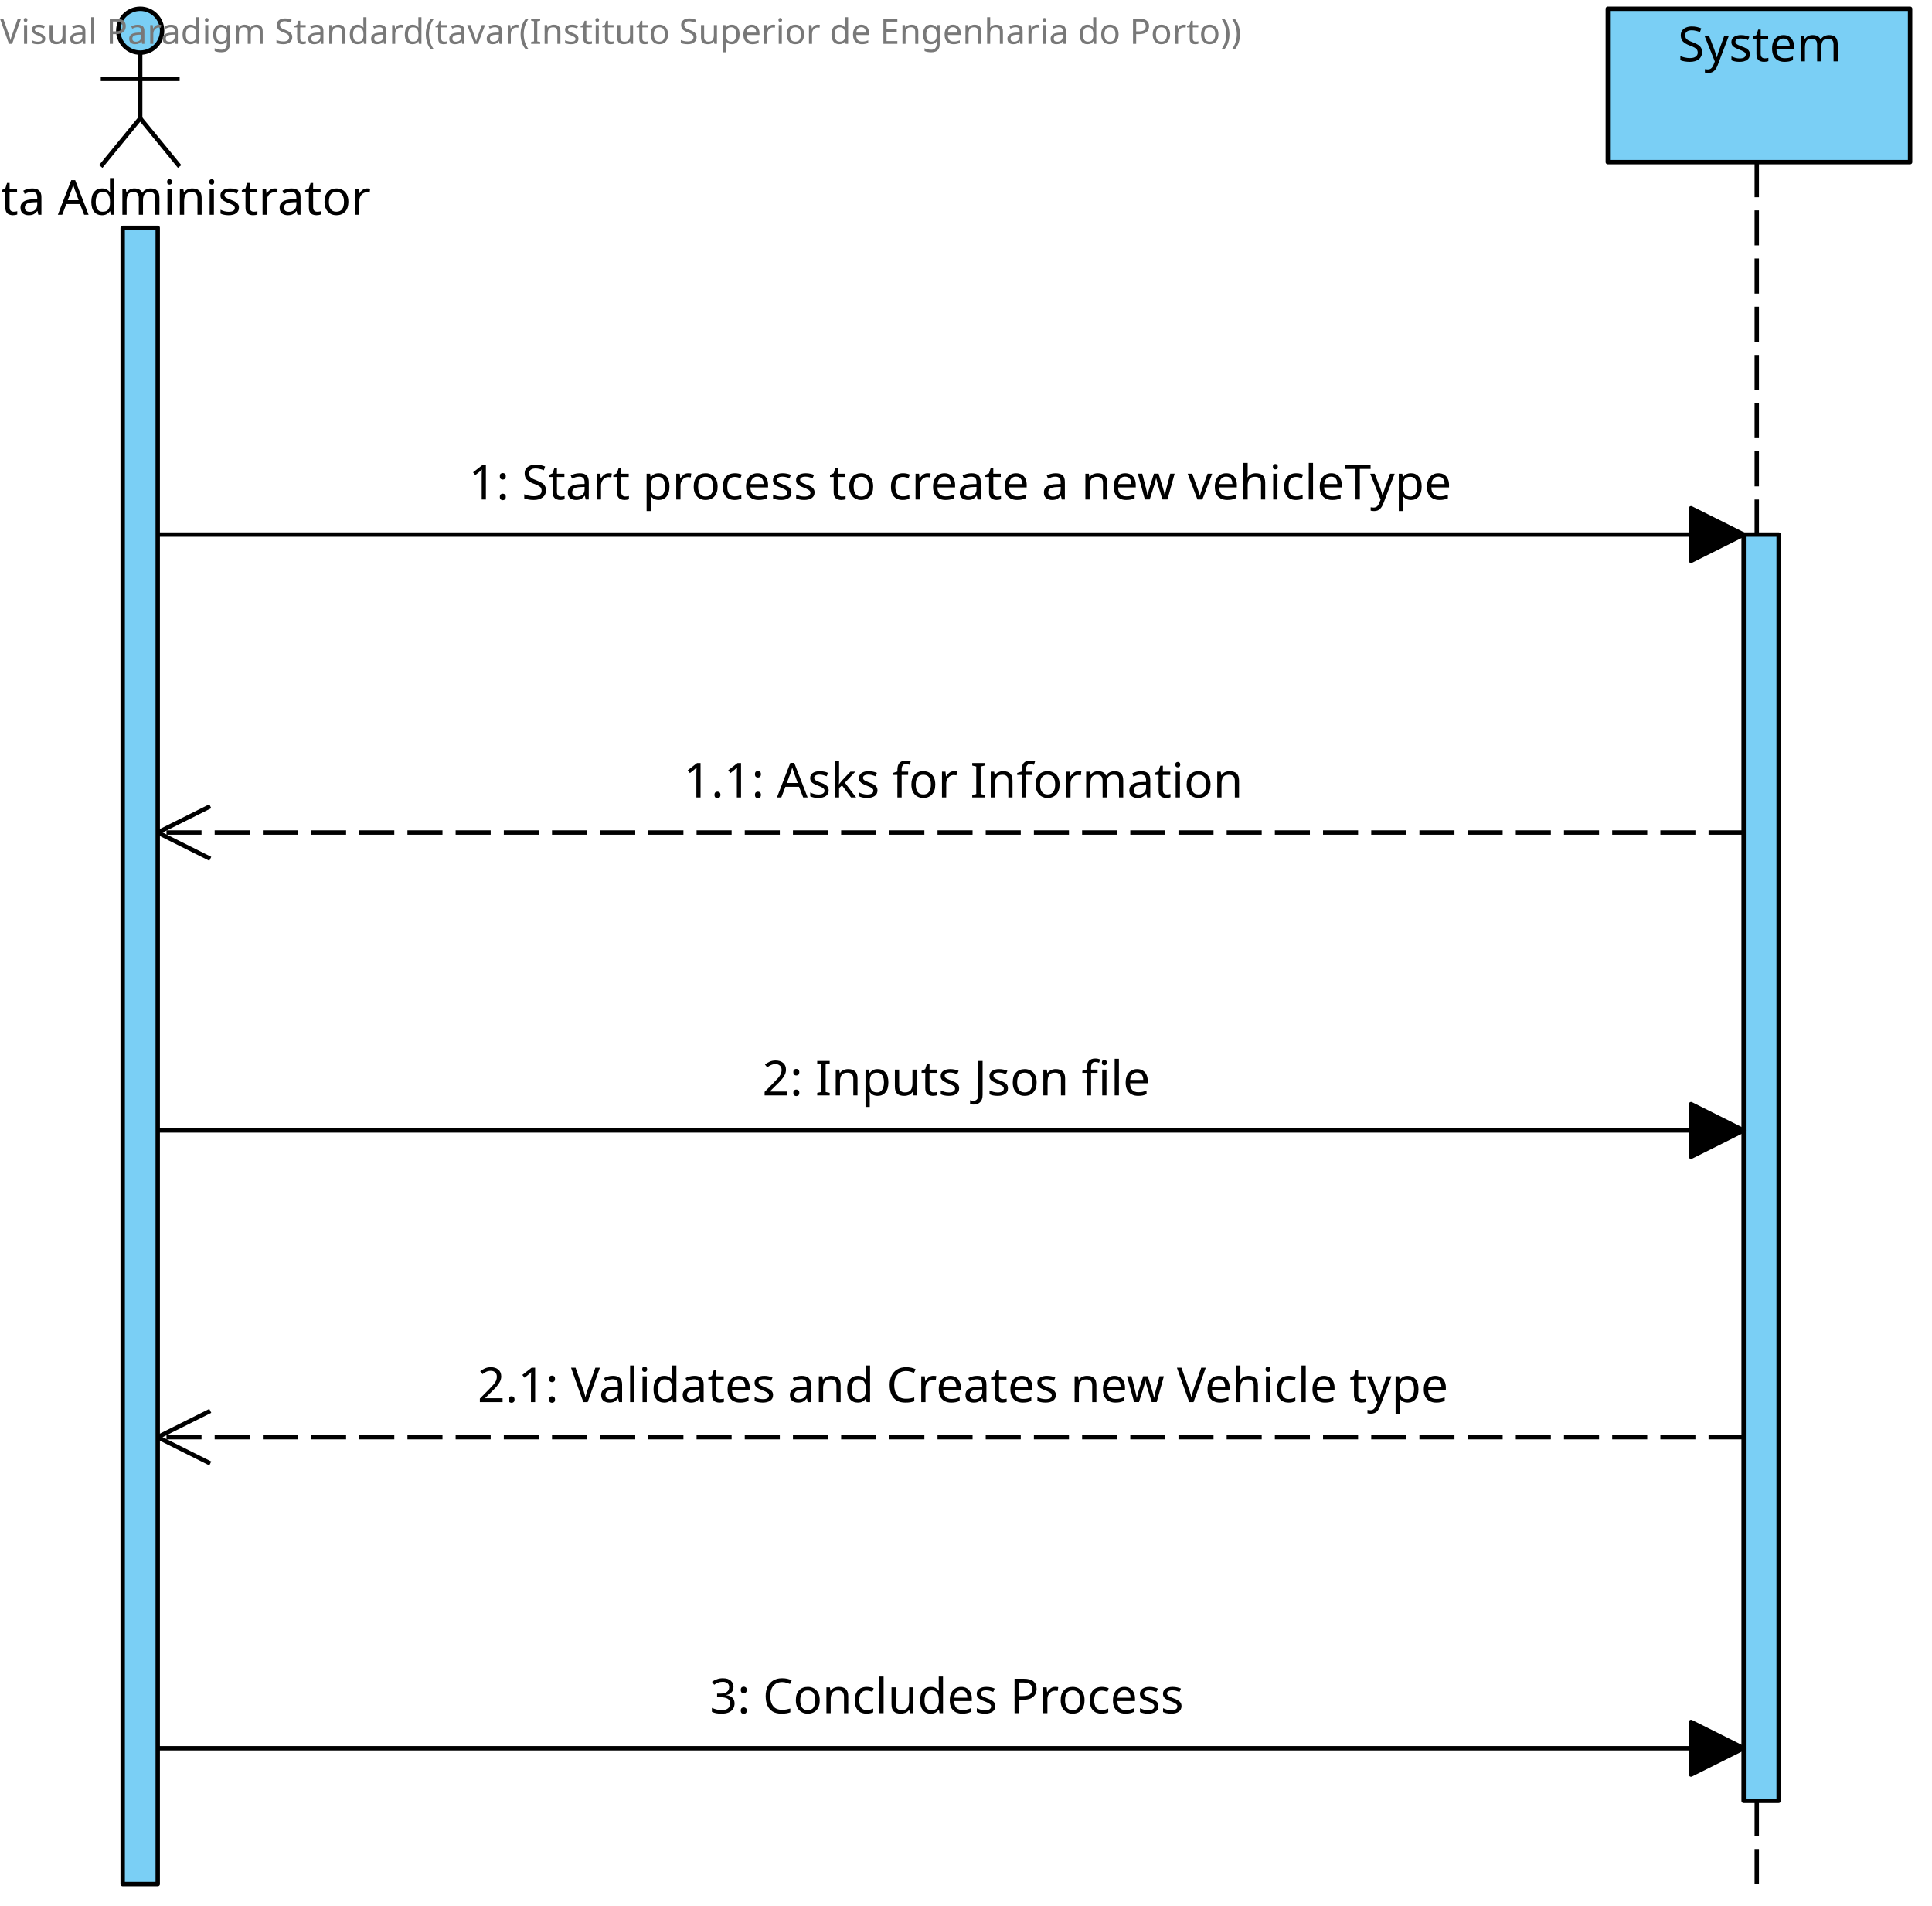
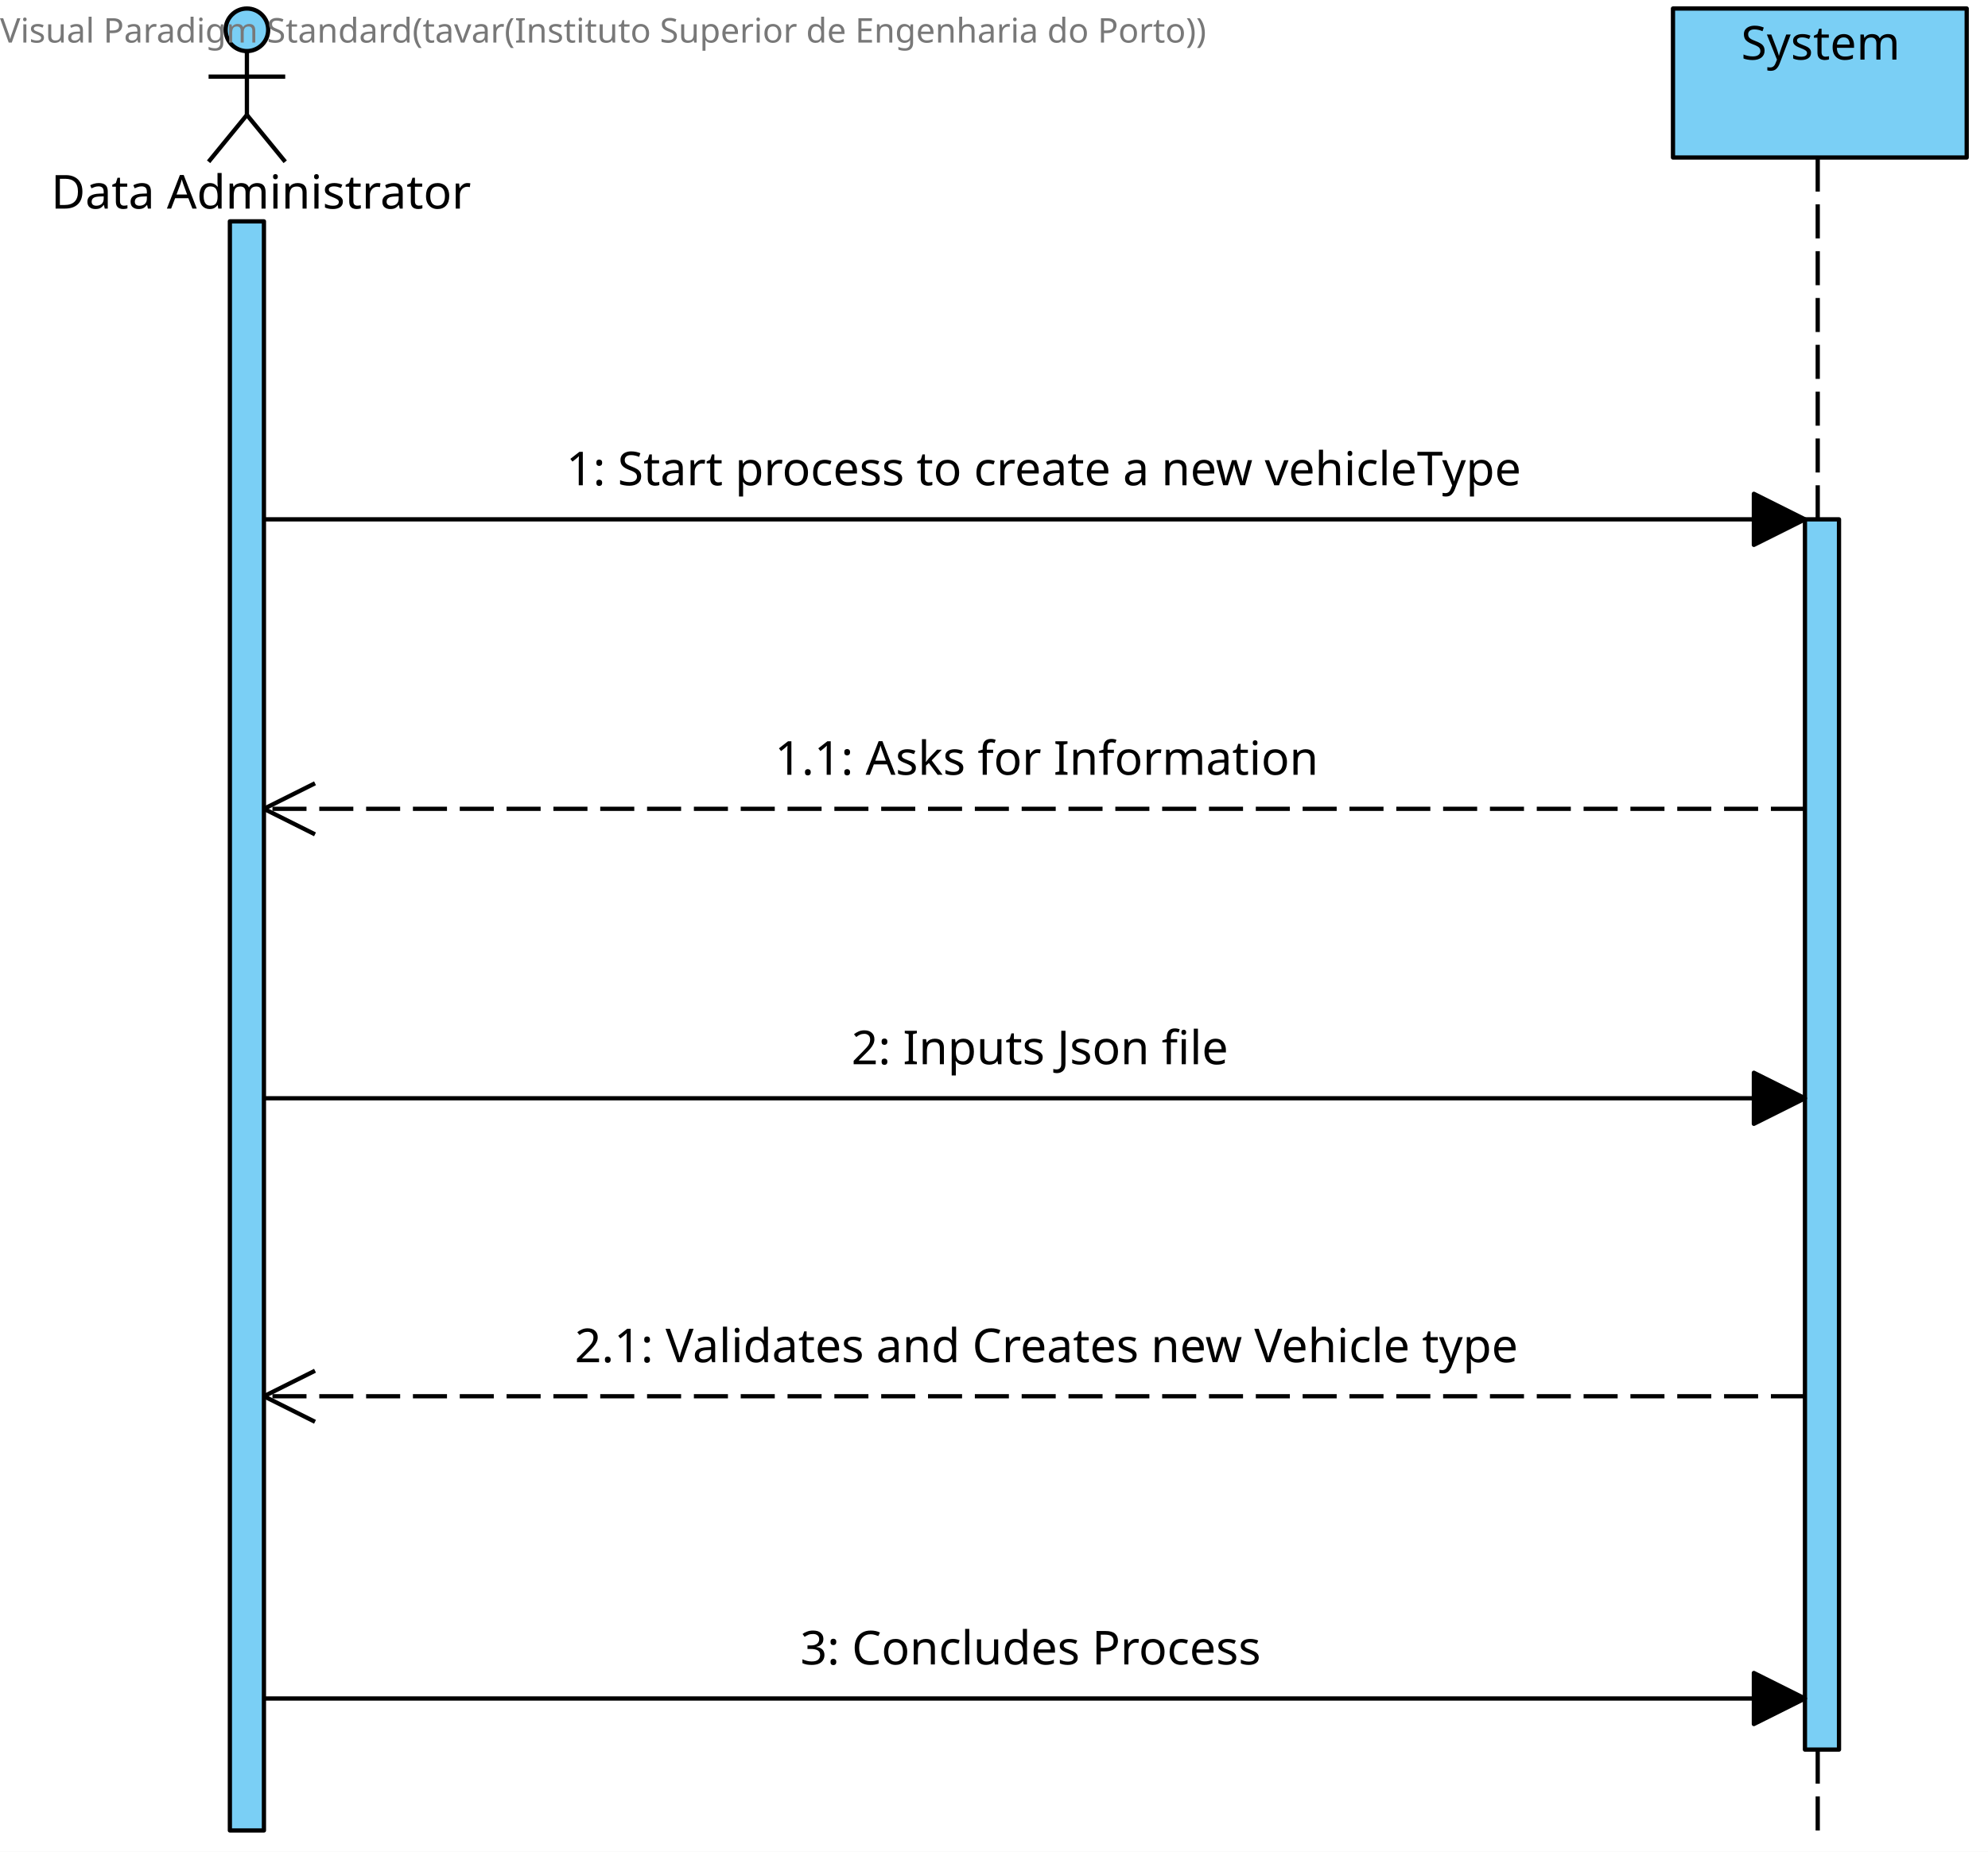
- <svg xmlns="http://www.w3.org/2000/svg" fill-opacity="0" color-rendering="auto" color-interpolation="auto" text-rendering="auto" stroke="rgb(0,0,0)" stroke-linecap="square" width="441" stroke-miterlimit="10" shape-rendering="auto" stroke-opacity="0" fill="rgb(0,0,0)" stroke-dasharray="none" font-weight="normal" stroke-width="1" height="435" font-family="'Dialog'" font-style="normal" stroke-linejoin="miter" font-size="12px" stroke-dashoffset="0" image-rendering="auto">
+ <svg xmlns="http://www.w3.org/2000/svg" fill-opacity="0" color-rendering="auto" color-interpolation="auto" text-rendering="auto" stroke="rgb(0,0,0)" stroke-linecap="square" width="467" stroke-miterlimit="10" shape-rendering="auto" stroke-opacity="0" fill="rgb(0,0,0)" stroke-dasharray="none" font-weight="normal" stroke-width="1" height="435" font-family="'Dialog'" font-style="normal" stroke-linejoin="miter" font-size="12px" stroke-dashoffset="0" image-rendering="auto">
  <defs id="genericDefs" />
  <g>
    <defs id="defs1">
      <clipPath clipPathUnits="userSpaceOnUse" id="clipPath1">
        <path d="M-7 -7 L71 -7 L71 440 L-7 440 L-7 -7 Z" />
      </clipPath>
      <clipPath clipPathUnits="userSpaceOnUse" id="clipPath2">
        <path d="M-7 -7 L81 -7 L81 440 L-7 440 L-7 -7 Z" />
      </clipPath>
      <clipPath clipPathUnits="userSpaceOnUse" id="clipPath3">
        <path d="M-7 -7 L19 -7 L19 300 L-7 300 L-7 -7 Z" />
      </clipPath>
      <clipPath clipPathUnits="userSpaceOnUse" id="clipPath4">
        <path d="M-112 -15 L224 -15 L224 30 L-112 30 L-112 -15 Z" />
      </clipPath>
      <clipPath clipPathUnits="userSpaceOnUse" id="clipPath5">
        <path d="M-70 -15 L140 -15 L140 30 L-70 30 L-70 -15 Z" />
      </clipPath>
      <clipPath clipPathUnits="userSpaceOnUse" id="clipPath6">
        <path d="M0 0 L466 0 L466 104 L0 104 L0 0 Z" />
      </clipPath>
      <clipPath clipPathUnits="userSpaceOnUse" id="clipPath7">
        <path d="M350 30 L350 45 L112 45 L112 30 ZM0 0 L0 104 L161 104 L161 98 L301 98 L301 104 L466 104 L466 0 Z" />
      </clipPath>
      <clipPath clipPathUnits="userSpaceOnUse" id="clipPath8">
        <path d="M301 30 L301 45 L161 45 L161 30 ZM0 0 L0 104 L178 104 L178 98 L284 98 L284 104 L466 104 L466 0 Z" />
      </clipPath>
      <clipPath clipPathUnits="userSpaceOnUse" id="clipPath9">
        <path d="M284 30 L284 45 L178 45 L178 30 ZM0 0 L0 104 L113 104 L113 100 L349 100 L349 104 L466 104 L466 0 Z" />
      </clipPath>
      <clipPath clipPathUnits="userSpaceOnUse" id="clipPath10">
        <path d="M349 30 L349 45 L113 45 L113 30 ZM0 0 L0 104 L166 104 L166 101 L293 101 L293 104 L466 104 L466 0 Z" />
      </clipPath>
      <clipPath clipPathUnits="userSpaceOnUse" id="clipPath11">
        <path d="M293 30 L293 45 L166 45 L166 30 ZM0 0 L0 104 L466 104 L466 0 Z" />
      </clipPath>
      <clipPath clipPathUnits="userSpaceOnUse" id="clipPath12">
        <path d="M-127 -15 L254 -15 L254 30 L-127 30 L-127 -15 Z" />
      </clipPath>
      <clipPath clipPathUnits="userSpaceOnUse" id="clipPath13">
        <path d="M-236 -15 L472 -15 L472 30 L-236 30 L-236 -15 Z" />
      </clipPath>
      <clipPath clipPathUnits="userSpaceOnUse" id="clipPath14">
        <path d="M-106 -15 L212 -15 L212 30 L-106 30 L-106 -15 Z" />
      </clipPath>
      <clipPath clipPathUnits="userSpaceOnUse" id="clipPath15">
        <path d="M-140 -15 L280 -15 L280 30 L-140 30 L-140 -15 Z" />
      </clipPath>
      <clipPath clipPathUnits="userSpaceOnUse" id="clipPath16">
        <path d="M-238 -15 L476 -15 L476 30 L-238 30 L-238 -15 Z" />
      </clipPath>
    </defs>
    <g fill="white" text-rendering="geometricPrecision" fill-opacity="1" stroke-opacity="1" stroke="white">
-       <rect x="0" width="441" height="435" y="0" stroke="none" />
+       <rect x="0" width="467" height="435" y="0" stroke="none" />
    </g>
-     <g font-size="11px" transform="translate(2,2)" fill-opacity="1" fill="rgb(122,207,245)" text-rendering="geometricPrecision" image-rendering="optimizeQuality" font-family="sans-serif" stroke="rgb(122,207,245)" stroke-opacity="1">
+     <g font-size="11px" transform="translate(28,2)" fill-opacity="1" fill="rgb(122,207,245)" text-rendering="geometricPrecision" image-rendering="optimizeQuality" font-family="sans-serif" stroke="rgb(122,207,245)" stroke-opacity="1">
      <circle r="5" clip-path="url(#clipPath1)" cx="30" cy="5" stroke="none" />
      <rect x="26" width="8" height="378" y="50" clip-path="url(#clipPath1)" stroke="none" />
    </g>
-     <g stroke-linecap="butt" font-size="11px" transform="translate(2,2)" fill-opacity="1" fill="black" text-rendering="geometricPrecision" image-rendering="optimizeQuality" font-family="sans-serif" stroke-linejoin="round" stroke="black" stroke-opacity="1" stroke-miterlimit="0">
+     <g stroke-linecap="butt" font-size="11px" transform="translate(28,2)" fill-opacity="1" fill="black" text-rendering="geometricPrecision" image-rendering="optimizeQuality" font-family="sans-serif" stroke-linejoin="round" stroke="black" stroke-opacity="1" stroke-miterlimit="0">
      <circle fill="none" r="5" clip-path="url(#clipPath1)" cx="30" cy="5" />
      <rect fill="none" x="26" width="8" height="378" y="50" clip-path="url(#clipPath1)" />
      <line y2="25" fill="none" x1="30" clip-path="url(#clipPath1)" x2="30" y1="10" />
      <line y2="36" fill="none" x1="30" clip-path="url(#clipPath1)" x2="21" y1="25" />
      <line y2="36" fill="none" x1="30" clip-path="url(#clipPath1)" x2="39" y1="25" />
      <line y2="16" fill="none" x1="21" clip-path="url(#clipPath1)" x2="39" y1="16" />
    </g>
-     <g font-size="11px" transform="translate(367,2)" fill-opacity="1" fill="rgb(122,207,245)" text-rendering="geometricPrecision" image-rendering="optimizeQuality" font-family="sans-serif" stroke="rgb(122,207,245)" stroke-opacity="1">
+     <g font-size="11px" transform="translate(393,2)" fill-opacity="1" fill="rgb(122,207,245)" text-rendering="geometricPrecision" image-rendering="optimizeQuality" font-family="sans-serif" stroke="rgb(122,207,245)" stroke-opacity="1">
      <rect x="0" width="69" height="35" y="0" clip-path="url(#clipPath2)" stroke="none" />
    </g>
-     <g stroke-linecap="butt" font-size="11px" transform="translate(367,2)" fill-opacity="1" fill="black" text-rendering="geometricPrecision" image-rendering="optimizeQuality" font-family="sans-serif" stroke-linejoin="round" stroke="black" stroke-opacity="1" stroke-miterlimit="0">
+     <g stroke-linecap="butt" font-size="11px" transform="translate(393,2)" fill-opacity="1" fill="black" text-rendering="geometricPrecision" image-rendering="optimizeQuality" font-family="sans-serif" stroke-linejoin="round" stroke="black" stroke-opacity="1" stroke-miterlimit="0">
      <rect fill="none" x="0" width="69" height="35" y="0" clip-path="url(#clipPath2)" />
      <line clip-path="url(#clipPath2)" fill="none" x1="34" x2="34" y1="35" y2="429" stroke-linejoin="bevel" stroke-dasharray="8,3" />
    </g>
-     <g font-size="11px" transform="translate(398,122)" fill-opacity="1" fill="rgb(122,207,245)" text-rendering="geometricPrecision" image-rendering="optimizeQuality" font-family="sans-serif" stroke="rgb(122,207,245)" stroke-opacity="1">
+     <g font-size="11px" transform="translate(424,122)" fill-opacity="1" fill="rgb(122,207,245)" text-rendering="geometricPrecision" image-rendering="optimizeQuality" font-family="sans-serif" stroke="rgb(122,207,245)" stroke-opacity="1">
      <rect x="0" width="8" height="289" y="0" clip-path="url(#clipPath3)" stroke="none" />
    </g>
-     <g stroke-linecap="butt" font-size="11px" transform="translate(398,122)" fill-opacity="1" fill="black" text-rendering="geometricPrecision" image-rendering="optimizeQuality" font-family="sans-serif" stroke-linejoin="round" stroke="black" stroke-opacity="1" stroke-miterlimit="0">
+     <g stroke-linecap="butt" font-size="11px" transform="translate(424,122)" fill-opacity="1" fill="black" text-rendering="geometricPrecision" image-rendering="optimizeQuality" font-family="sans-serif" stroke-linejoin="round" stroke="black" stroke-opacity="1" stroke-miterlimit="0">
      <rect fill="none" x="0" width="8" height="289" y="0" clip-path="url(#clipPath3)" />
    </g>
-     <g font-size="11px" transform="translate(-24,37)" fill-opacity="1" fill="black" text-rendering="geometricPrecision" image-rendering="optimizeQuality" font-family="sans-serif" stroke="black" stroke-opacity="1">
+     <g font-size="11px" transform="translate(2,37)" fill-opacity="1" fill="black" text-rendering="geometricPrecision" image-rendering="optimizeQuality" font-family="sans-serif" stroke="black" stroke-opacity="1">
      <text x="10" xml:space="preserve" y="12" clip-path="url(#clipPath4)" stroke="none">Data Administrator</text>
    </g>
-     <g font-size="11px" transform="translate(367,2)" fill-opacity="1" fill="black" text-rendering="geometricPrecision" image-rendering="optimizeQuality" font-family="sans-serif" stroke="black" stroke-opacity="1">
+     <g font-size="11px" transform="translate(393,2)" fill-opacity="1" fill="black" text-rendering="geometricPrecision" image-rendering="optimizeQuality" font-family="sans-serif" stroke="black" stroke-opacity="1">
      <text x="16" xml:space="preserve" y="12" clip-path="url(#clipPath5)" stroke="none">System</text>
    </g>
-     <g stroke-linecap="butt" font-size="11px" transform="translate(-14,72)" fill-opacity="1" fill="black" text-rendering="geometricPrecision" image-rendering="optimizeQuality" font-family="sans-serif" stroke-linejoin="round" stroke="black" stroke-opacity="1">
+     <g stroke-linecap="butt" font-size="11px" transform="translate(12,72)" fill-opacity="1" fill="black" text-rendering="geometricPrecision" image-rendering="optimizeQuality" font-family="sans-serif" stroke-linejoin="round" stroke="black" stroke-opacity="1">
      <line y2="50" fill="none" x1="50" clip-path="url(#clipPath7)" x2="412" y1="50" />
      <polygon points=" 412 50 400 44 400 56" clip-path="url(#clipPath7)" stroke="none" />
      <polygon fill="none" points=" 412 50 400 44 400 56" clip-path="url(#clipPath7)" />
    </g>
-     <g fill-opacity="1" text-rendering="geometricPrecision" stroke="black" stroke-linecap="butt" transform="translate(-14,140)" stroke-miterlimit="0" stroke-opacity="1" fill="black" stroke-dasharray="8,3" font-family="sans-serif" stroke-linejoin="round" font-size="11px" image-rendering="optimizeQuality">
+     <g fill-opacity="1" text-rendering="geometricPrecision" stroke="black" stroke-linecap="butt" transform="translate(12,140)" stroke-miterlimit="0" stroke-opacity="1" fill="black" stroke-dasharray="8,3" font-family="sans-serif" stroke-linejoin="round" font-size="11px" image-rendering="optimizeQuality">
      <line y2="50" fill="none" x1="412" clip-path="url(#clipPath8)" x2="50" y1="50" />
      <line clip-path="url(#clipPath8)" fill="none" x1="50" x2="62" y1="50" y2="56" stroke-dasharray="none" stroke-miterlimit="10" />
      <line clip-path="url(#clipPath8)" fill="none" x1="50" x2="62" y1="50" y2="44" stroke-dasharray="none" stroke-miterlimit="10" />
    </g>
-     <g stroke-linecap="butt" font-size="11px" transform="translate(-14,208)" fill-opacity="1" fill="black" text-rendering="geometricPrecision" image-rendering="optimizeQuality" font-family="sans-serif" stroke-linejoin="round" stroke="black" stroke-opacity="1">
+     <g stroke-linecap="butt" font-size="11px" transform="translate(12,208)" fill-opacity="1" fill="black" text-rendering="geometricPrecision" image-rendering="optimizeQuality" font-family="sans-serif" stroke-linejoin="round" stroke="black" stroke-opacity="1">
      <line y2="50" fill="none" x1="50" clip-path="url(#clipPath9)" x2="412" y1="50" />
      <polygon points=" 412 50 400 44 400 56" clip-path="url(#clipPath9)" stroke="none" />
      <polygon fill="none" points=" 412 50 400 44 400 56" clip-path="url(#clipPath9)" />
    </g>
-     <g fill-opacity="1" text-rendering="geometricPrecision" stroke="black" stroke-linecap="butt" transform="translate(-14,278)" stroke-miterlimit="0" stroke-opacity="1" fill="black" stroke-dasharray="8,3" font-family="sans-serif" stroke-linejoin="round" font-size="11px" image-rendering="optimizeQuality">
+     <g fill-opacity="1" text-rendering="geometricPrecision" stroke="black" stroke-linecap="butt" transform="translate(12,278)" stroke-miterlimit="0" stroke-opacity="1" fill="black" stroke-dasharray="8,3" font-family="sans-serif" stroke-linejoin="round" font-size="11px" image-rendering="optimizeQuality">
      <line y2="50" fill="none" x1="412" clip-path="url(#clipPath10)" x2="50" y1="50" />
      <line clip-path="url(#clipPath10)" fill="none" x1="50" x2="62" y1="50" y2="56" stroke-dasharray="none" stroke-miterlimit="10" />
      <line clip-path="url(#clipPath10)" fill="none" x1="50" x2="62" y1="50" y2="44" stroke-dasharray="none" stroke-miterlimit="10" />
    </g>
-     <g stroke-linecap="butt" font-size="11px" transform="translate(-14,349)" fill-opacity="1" fill="black" text-rendering="geometricPrecision" image-rendering="optimizeQuality" font-family="sans-serif" stroke-linejoin="round" stroke="black" stroke-opacity="1">
+     <g stroke-linecap="butt" font-size="11px" transform="translate(12,349)" fill-opacity="1" fill="black" text-rendering="geometricPrecision" image-rendering="optimizeQuality" font-family="sans-serif" stroke-linejoin="round" stroke="black" stroke-opacity="1">
      <line y2="50" fill="none" x1="50" clip-path="url(#clipPath11)" x2="412" y1="50" />
      <polygon points=" 412 50 400 44 400 56" clip-path="url(#clipPath11)" stroke="none" />
      <polygon fill="none" points=" 412 50 400 44 400 56" clip-path="url(#clipPath11)" />
    </g>
-     <g font-size="11px" transform="translate(152,379)" fill-opacity="1" fill="white" text-rendering="geometricPrecision" image-rendering="optimizeQuality" font-family="sans-serif" stroke="white" stroke-opacity="1">
+     <g font-size="11px" transform="translate(178,379)" fill-opacity="1" fill="white" text-rendering="geometricPrecision" image-rendering="optimizeQuality" font-family="sans-serif" stroke="white" stroke-opacity="1">
      <rect x="0" width="127" height="15" y="0" clip-path="url(#clipPath12)" stroke="none" />
      <text fill="black" x="10" xml:space="preserve" y="12" clip-path="url(#clipPath12)" stroke="none">3: Concludes Process</text>
    </g>
-     <g font-size="11px" transform="translate(99,308)" fill-opacity="1" fill="white" text-rendering="geometricPrecision" image-rendering="optimizeQuality" font-family="sans-serif" stroke="white" stroke-opacity="1">
+     <g font-size="11px" transform="translate(125,308)" fill-opacity="1" fill="white" text-rendering="geometricPrecision" image-rendering="optimizeQuality" font-family="sans-serif" stroke="white" stroke-opacity="1">
      <rect x="0" width="236" height="15" y="0" clip-path="url(#clipPath13)" stroke="none" />
      <text fill="black" x="10" xml:space="preserve" y="12" clip-path="url(#clipPath13)" stroke="none">2.1: Validates and Creates new Vehicle type</text>
    </g>
-     <g font-size="11px" transform="translate(164,238)" fill-opacity="1" fill="white" text-rendering="geometricPrecision" image-rendering="optimizeQuality" font-family="sans-serif" stroke="white" stroke-opacity="1">
+     <g font-size="11px" transform="translate(190,238)" fill-opacity="1" fill="white" text-rendering="geometricPrecision" image-rendering="optimizeQuality" font-family="sans-serif" stroke="white" stroke-opacity="1">
      <rect x="0" width="106" height="15" y="0" clip-path="url(#clipPath14)" stroke="none" />
      <text fill="black" x="10" xml:space="preserve" y="12" clip-path="url(#clipPath14)" stroke="none">2: Inputs Json file</text>
    </g>
-     <g font-size="11px" transform="translate(147,170)" fill-opacity="1" fill="white" text-rendering="geometricPrecision" image-rendering="optimizeQuality" font-family="sans-serif" stroke="white" stroke-opacity="1">
+     <g font-size="11px" transform="translate(173,170)" fill-opacity="1" fill="white" text-rendering="geometricPrecision" image-rendering="optimizeQuality" font-family="sans-serif" stroke="white" stroke-opacity="1">
      <rect x="0" width="140" height="15" y="0" clip-path="url(#clipPath15)" stroke="none" />
      <text fill="black" x="9" xml:space="preserve" y="12" clip-path="url(#clipPath15)" stroke="none">1.1: Asks for Information</text>
    </g>
-     <g font-size="11px" transform="translate(98,102)" fill-opacity="1" fill="white" text-rendering="geometricPrecision" image-rendering="optimizeQuality" font-family="sans-serif" stroke="white" stroke-opacity="1">
+     <g font-size="11px" transform="translate(124,102)" fill-opacity="1" fill="white" text-rendering="geometricPrecision" image-rendering="optimizeQuality" font-family="sans-serif" stroke="white" stroke-opacity="1">
      <rect x="0" width="238" height="15" y="0" clip-path="url(#clipPath16)" stroke="none" />
      <text fill="black" x="9" xml:space="preserve" y="12" clip-path="url(#clipPath16)" stroke="none">1: Start process to create a new vehicleType</text>
    </g>
    <g font-size="8px" fill-opacity="1" fill="rgb(120,120,120)" text-rendering="geometricPrecision" image-rendering="optimizeQuality" stroke="rgb(120,120,120)" stroke-opacity="1">
      <text x="0" xml:space="preserve" y="10" stroke="none">Visual Paradigm Standard(tavar(Instituto Superior de Engenharia do Porto))</text>
    </g>
  </g>
</svg>
